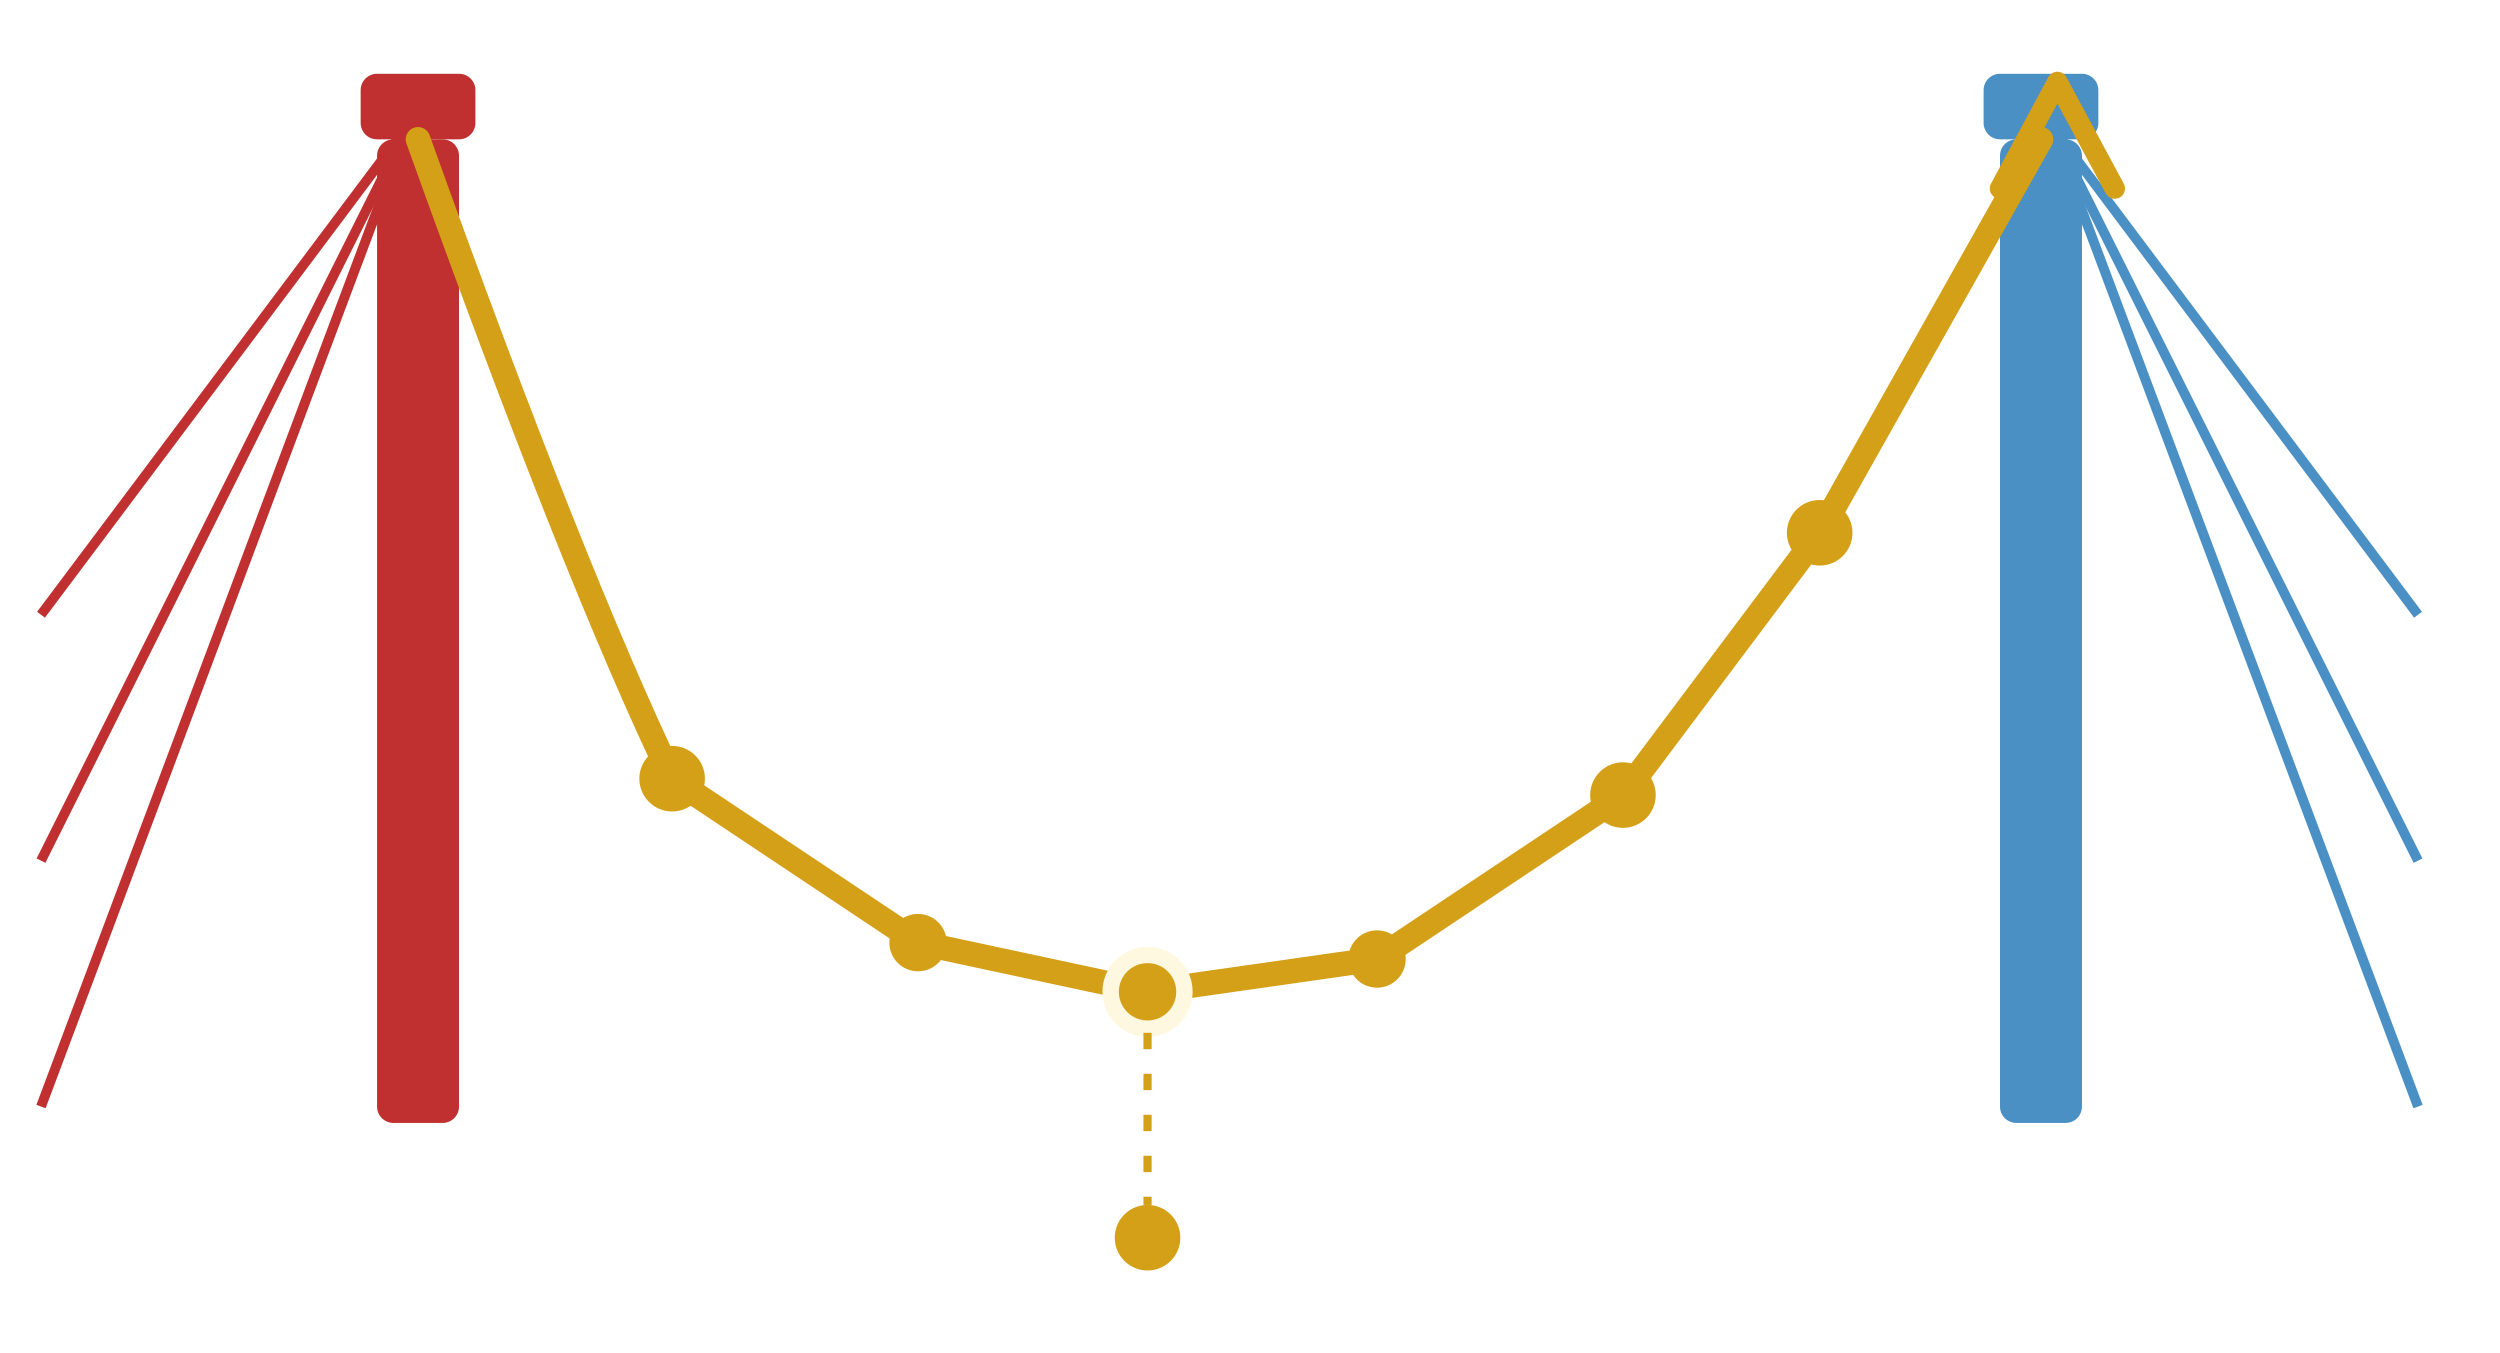
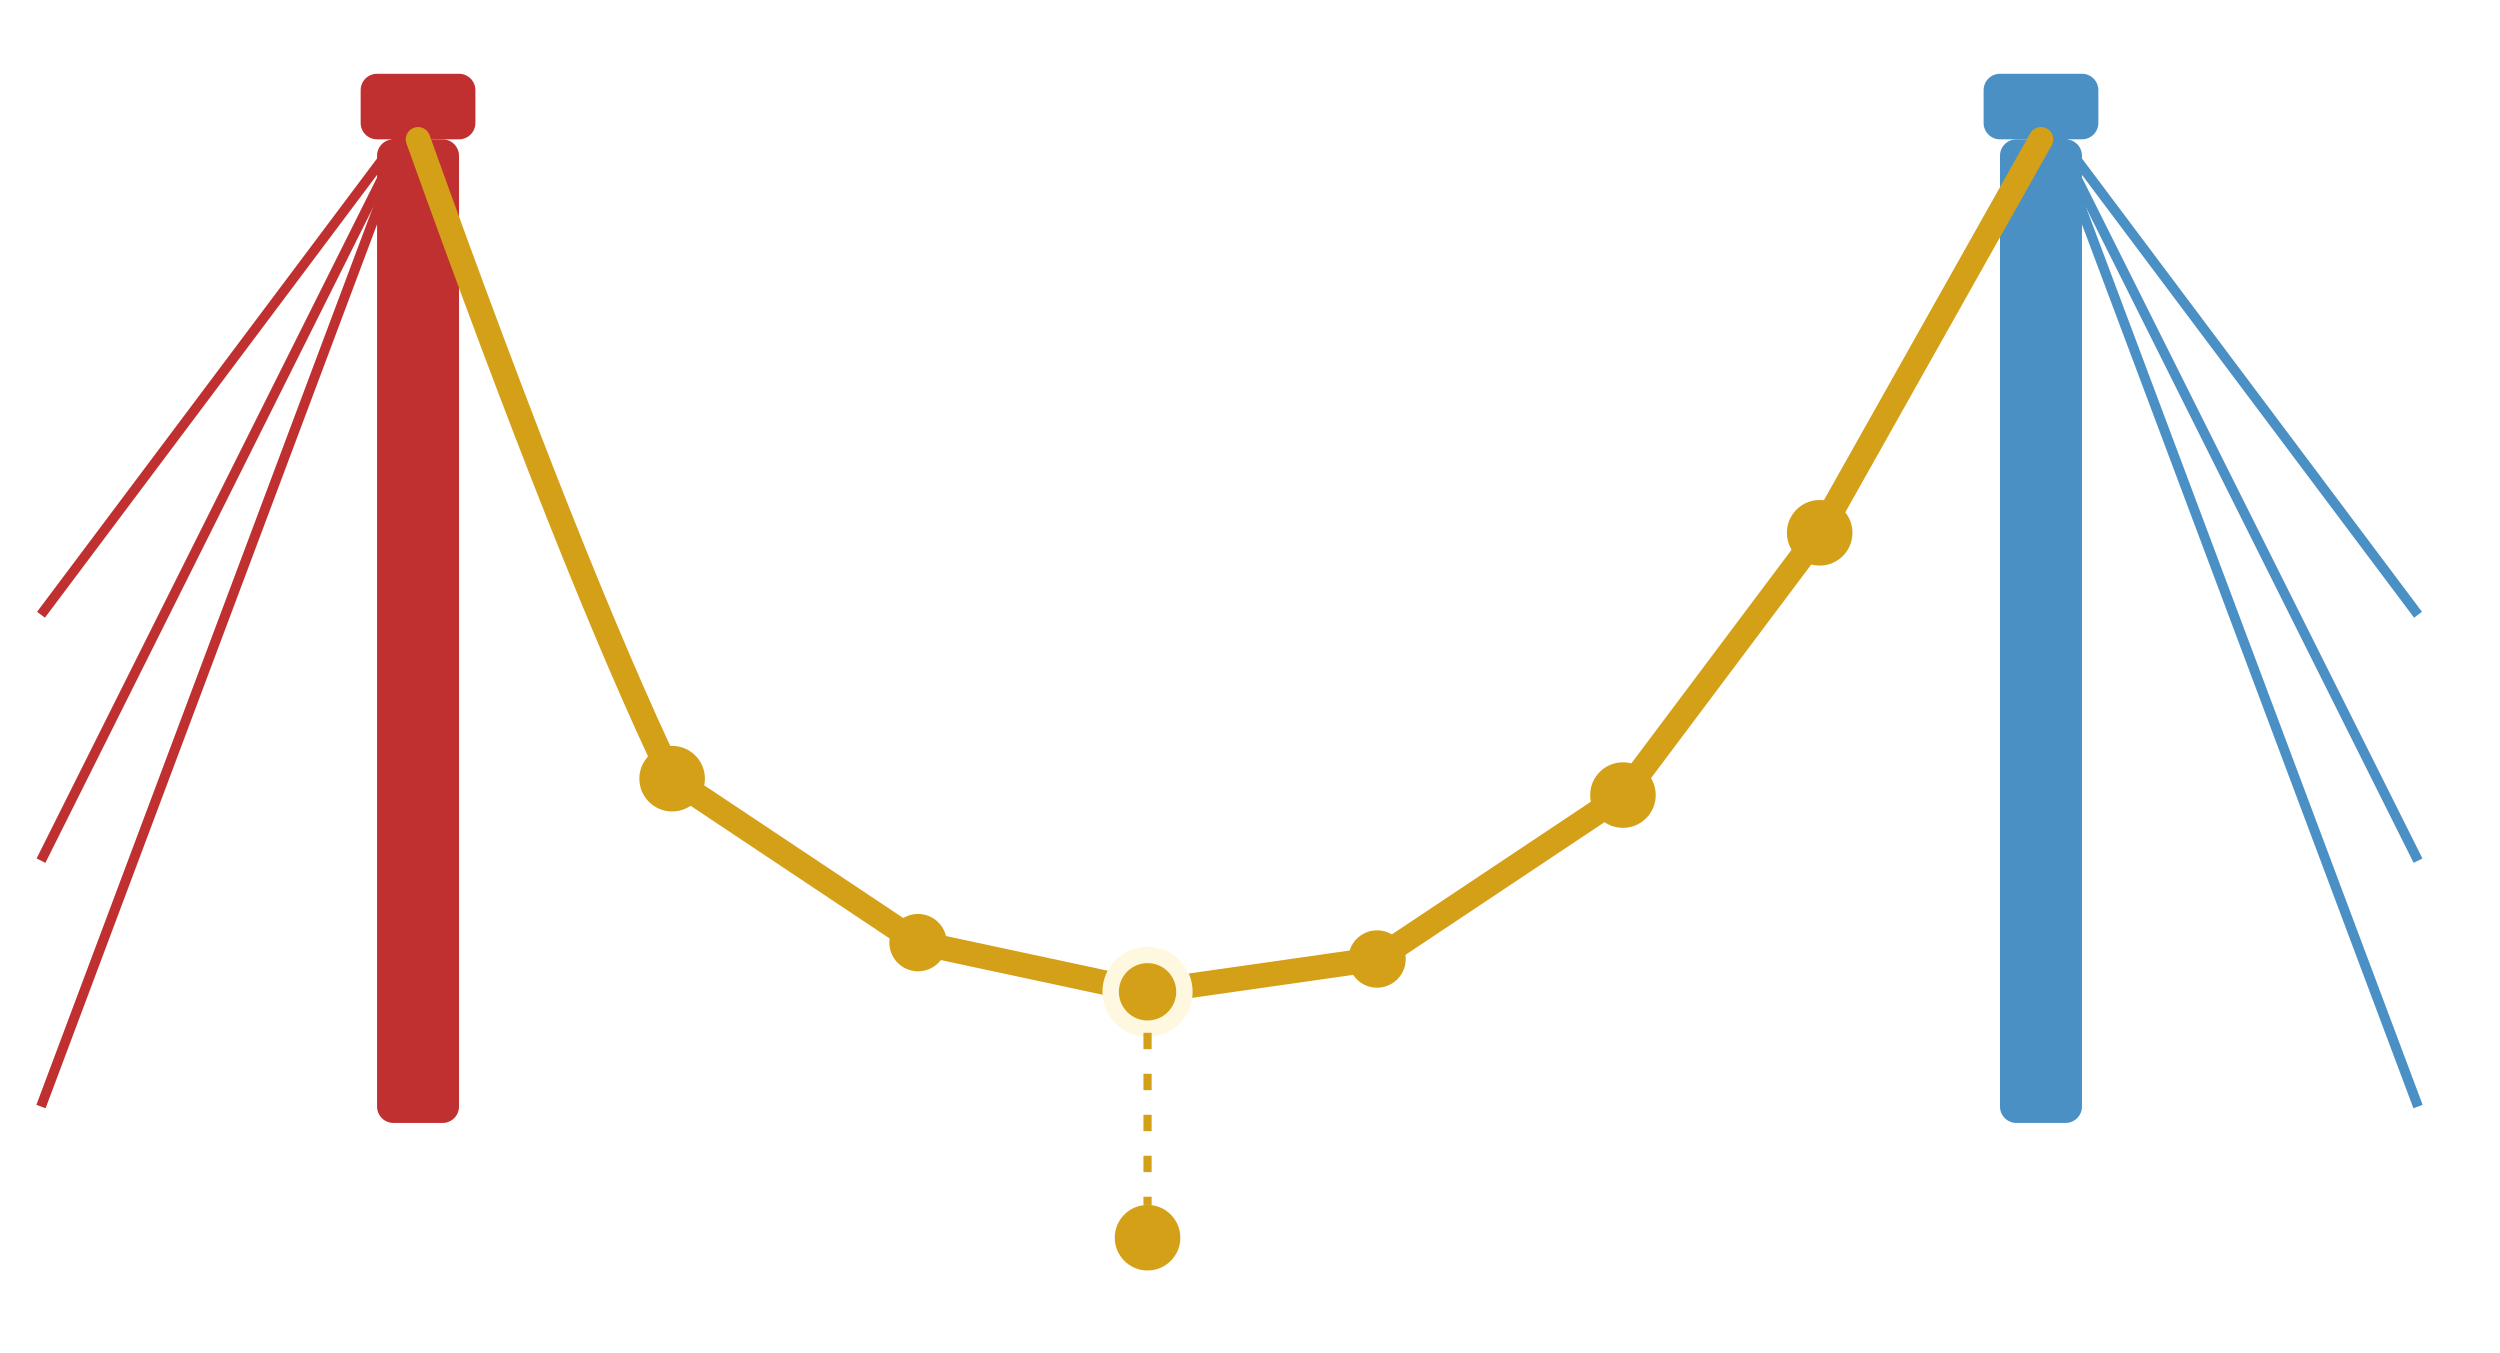
<svg xmlns="http://www.w3.org/2000/svg" viewBox="-35 -5 305 165">
  <g transform="translate(115, 100)">
    <line x1="-100" y1="-90" x2="-145" y2="-30" stroke="#C03030" stroke-width="1.2" />
    <line x1="-100" y1="-90" x2="-145" y2="0" stroke="#C03030" stroke-width="1.2" />
    <line x1="-100" y1="-90" x2="-145" y2="30" stroke="#C03030" stroke-width="1.2" />
    <line x1="100" y1="-90" x2="145" y2="-30" stroke="#4A90C4" stroke-width="1.2" />
    <line x1="100" y1="-90" x2="145" y2="0" stroke="#4A90C4" stroke-width="1.2" />
    <line x1="100" y1="-90" x2="145" y2="30" stroke="#4A90C4" stroke-width="1.2" />
    <rect x="-106" y="-96" width="14" height="8" rx="2" fill="#C03030" />
    <rect x="-104" y="-88" width="10" height="120" rx="2" fill="#C03030" />
    <rect x="92" y="-96" width="14" height="8" rx="2" fill="#4A90C4" />
    <rect x="94" y="-88" width="10" height="120" rx="2" fill="#4A90C4" />
    <path d="M-99 -88 Q-80 -35, -68 -10 L-38 10 L-10 16 L18 12 L48 -8 L72 -40 L99 -88" fill="none" stroke="#D4A017" stroke-width="3" stroke-linecap="round" stroke-linejoin="round" />
    <circle cx="-68" cy="-10" r="4" fill="#D4A017" />
    <circle cx="-38" cy="10" r="3.5" fill="#D4A017" />
    <circle cx="-10" cy="16" r="4.5" fill="#D4A017" stroke="#FFF8E1" stroke-width="2" />
    <circle cx="18" cy="12" r="3.5" fill="#D4A017" />
    <circle cx="48" cy="-8" r="4" fill="#D4A017" />
    <circle cx="72" cy="-40" r="4" fill="#D4A017" />
-     <path d="M94 -82 L101 -95 L108 -82" fill="none" stroke="#D4A017" stroke-width="2.5" stroke-linecap="round" stroke-linejoin="round" />
    <line x1="-10" y1="16" x2="-10" y2="42" stroke="#D4A017" stroke-width="1" stroke-dasharray="2 3" />
    <circle cx="-10" cy="46" r="4" fill="#D4A017" />
  </g>
</svg>
